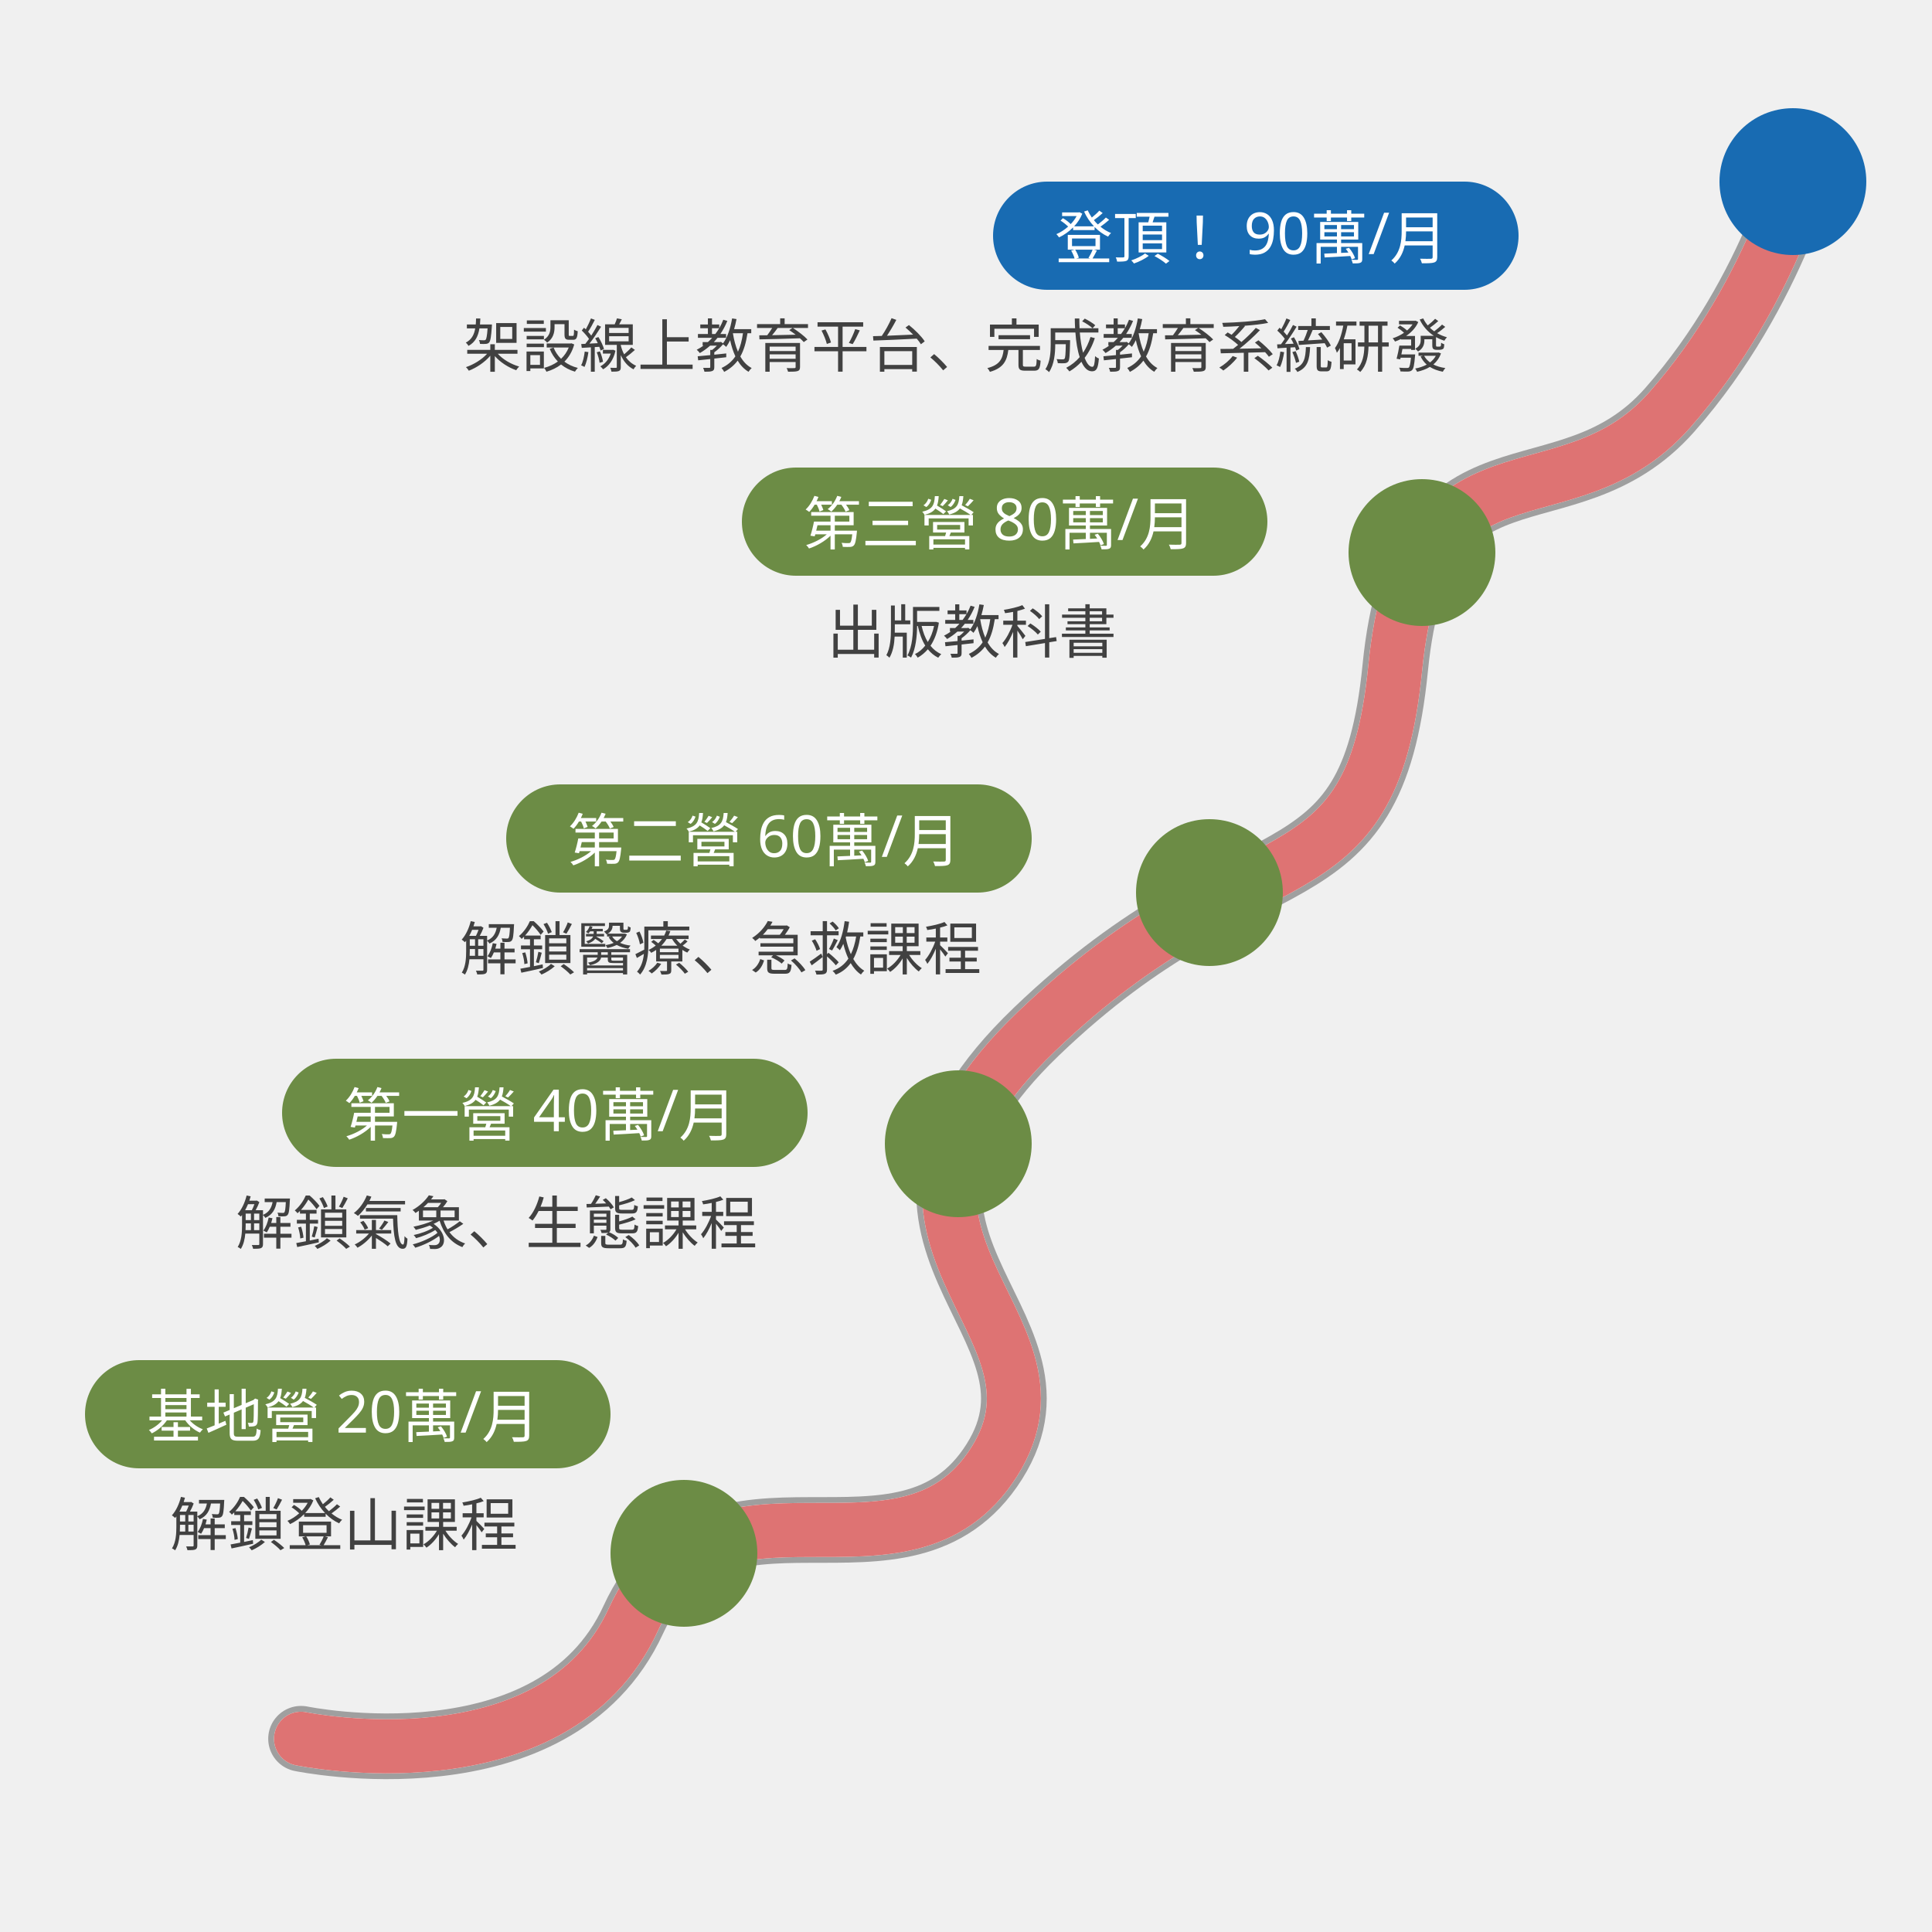
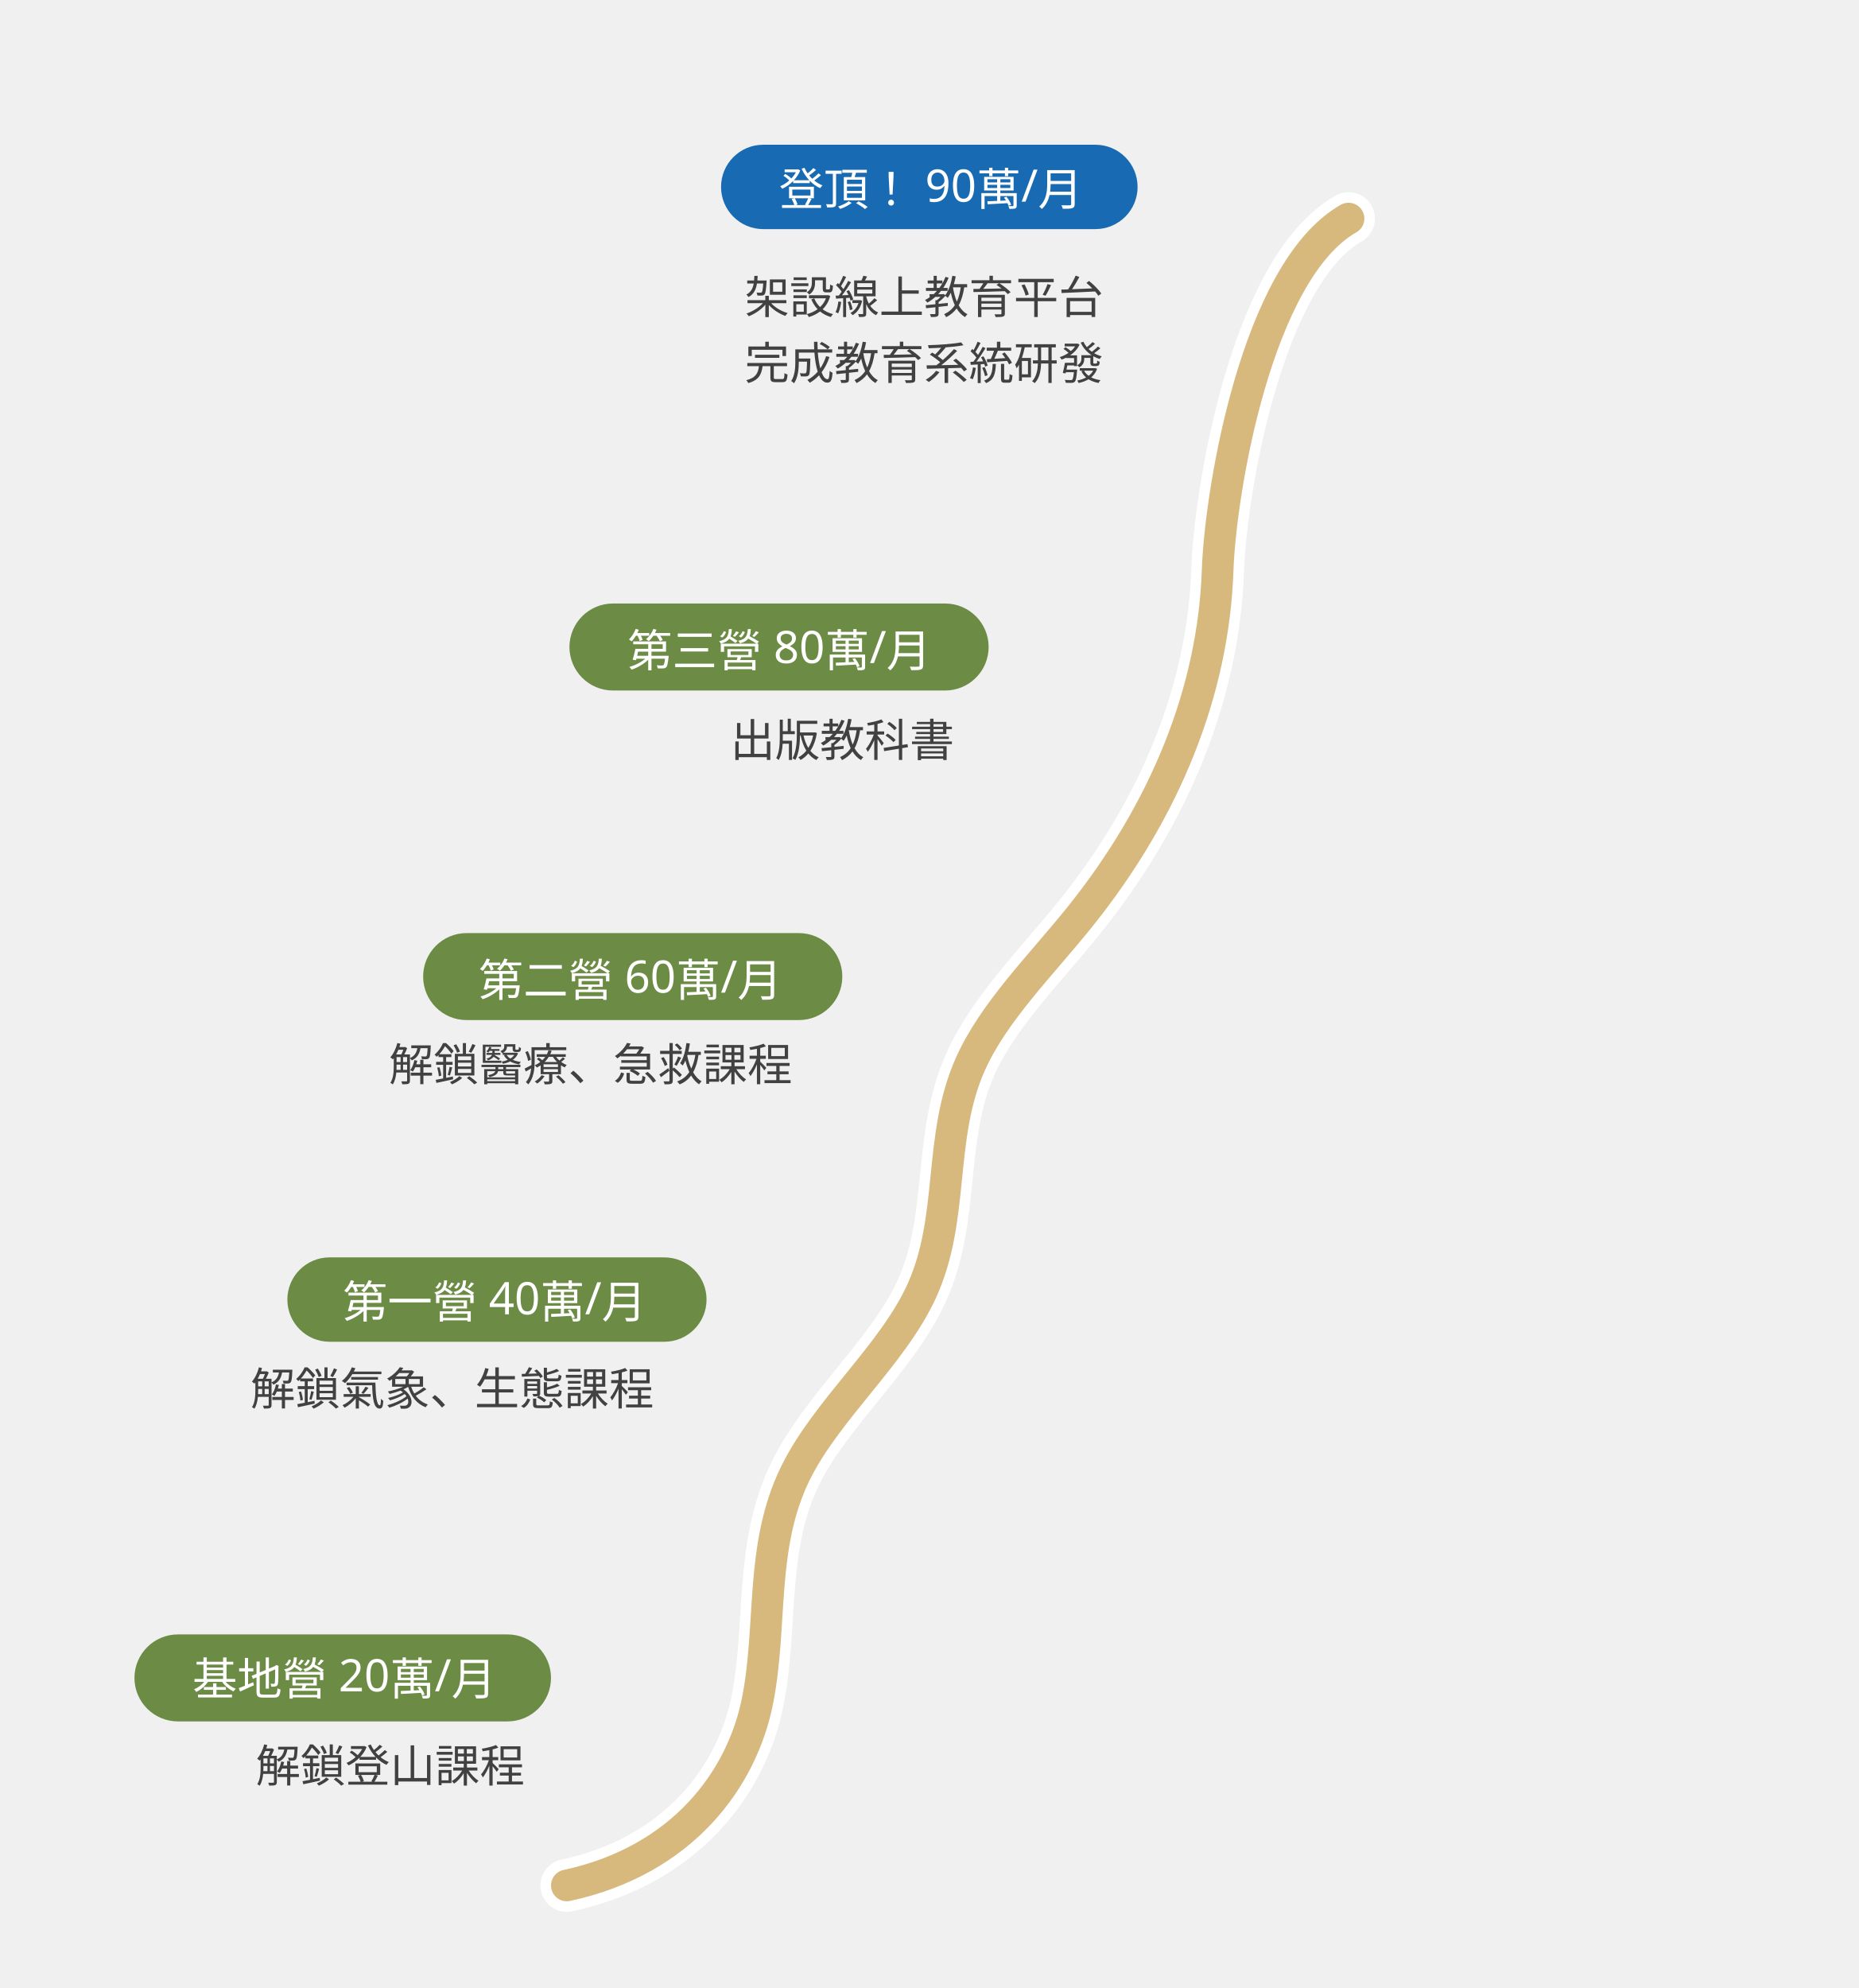
- <svg xmlns="http://www.w3.org/2000/svg" width="500" height="500" viewBox="0 0 500 500">
+ <svg xmlns="http://www.w3.org/2000/svg" width="705" height="754" viewBox="0 0 705 754">
  <defs>
    <clipPath id="clip-progress_map">
-       <rect width="500" height="500" />
+       <rect width="705" height="754" />
    </clipPath>
  </defs>
  <g id="progress_map" clip-path="url(#clip-progress_map)">
-     <path id="Path_5" data-name="Path 5" d="M459,3468.012s65.57,13.574,85.984-30.823,70.04-3.86,93.429-40.9-45.07-57.613,10.943-111.344,86.56-30.758,92.813-94.068,43.831-35.923,71.039-66.765,35.961-68.036,35.961-68.036" transform="translate(-381.085 -3018.023)" fill="none" stroke="#9f9f9f" stroke-linecap="round" stroke-width="17" />
-     <path id="Path_3" data-name="Path 3" d="M459,3468.012s65.57,13.574,85.984-30.823,70.04-3.86,93.429-40.9-45.07-57.613,10.943-111.344,86.56-30.758,92.813-94.068,43.831-35.923,71.039-66.765,35.961-68.036,35.961-68.036" transform="translate(-381.085 -3018.023)" fill="none" stroke="#fff" stroke-linecap="round" stroke-width="14" />
-     <path id="Path_4" data-name="Path 4" d="M459,3468.012s65.57,13.574,85.984-30.823,70.04-3.86,93.429-40.9-45.07-57.613,10.943-111.344,86.56-30.758,92.813-94.068,43.831-35.923,71.039-66.765,35.961-68.036,35.961-68.036" transform="translate(-381.085 -3018.023)" fill="none" stroke="#de7373" stroke-linecap="round" stroke-width="14" />
-     <rect id="Rectangle_48" data-name="Rectangle 48" width="136" height="28" rx="14" transform="translate(22 352)" fill="#6c8c45" />
-     <rect id="Rectangle_49" data-name="Rectangle 49" width="136" height="28" rx="14" transform="translate(73 274)" fill="#6c8c45" />
-     <rect id="Rectangle_50" data-name="Rectangle 50" width="136" height="28" rx="14" transform="translate(131 203)" fill="#6c8c45" />
-     <rect id="Rectangle_51" data-name="Rectangle 51" width="136" height="28" rx="14" transform="translate(192 121)" fill="#6c8c45" />
-     <rect id="Rectangle_52" data-name="Rectangle 52" width="136" height="28" rx="14" transform="translate(257 47)" fill="#186bb2" />
-     <text id="基地營_20萬_月" data-name="基地營 20萬/月" transform="translate(38 372)" fill="#fff" font-size="15" font-family="NotoSansTC-Regular, Noto Sans TC">
+     <rect id="Rectangle_48" data-name="Rectangle 48" width="158" height="33" rx="16.5" transform="translate(51 619.895)" fill="#6c8c45" />
+     <rect id="Rectangle_49" data-name="Rectangle 49" width="159" height="32" rx="16" transform="translate(109 476.894)" fill="#6c8c45" />
+     <rect id="Rectangle_50" data-name="Rectangle 50" width="159" height="33" rx="16.5" transform="translate(160.5 353.895)" fill="#6c8c45" />
+     <rect id="Rectangle_51" data-name="Rectangle 51" width="159" height="33" rx="16.5" transform="translate(216 228.895)" fill="#6c8c45" />
+     <rect id="Rectangle_52" data-name="Rectangle 52" width="158" height="32" rx="16" transform="translate(273.5 54.895)" fill="#186bb2" />
+     <text id="基地營_20萬_月" data-name="基地營 20萬/月" transform="translate(73 642.895)" fill="#fff" font-size="17" font-family="NotoSansTC-Regular, Noto Sans TC">
      <tspan x="0" y="0">基地營 20萬/月</tspan>
    </text>
-     <text id="第一營_40萬_月" data-name="第一營 40萬/月" transform="translate(89 294)" fill="#fff" font-size="15" font-family="NotoSansTC-Regular, Noto Sans TC">
+     <text id="第一營_40萬_月" data-name="第一營 40萬/月" transform="translate(130 499.895)" fill="#fff" font-size="17" font-family="NotoSansTC-Regular, Noto Sans TC">
      <tspan x="0" y="0">第一營 40萬/月</tspan>
    </text>
-     <text id="第二營_60萬_月" data-name="第二營 60萬/月" transform="translate(147 223)" fill="#fff" font-size="15" font-family="NotoSansTC-Regular, Noto Sans TC">
+     <text id="第二營_60萬_月" data-name="第二營 60萬/月" transform="translate(181.5 377.895)" fill="#fff" font-size="17" font-family="NotoSansTC-Regular, Noto Sans TC">
      <tspan x="0" y="0">第二營 60萬/月</tspan>
    </text>
-     <text id="第三營_80萬_月" data-name="第三營 80萬/月" transform="translate(208 141)" fill="#fff" font-size="15" font-family="NotoSansTC-Regular, Noto Sans TC">
+     <text id="第三營_80萬_月" data-name="第三營 80萬/月" transform="translate(238 252.895)" fill="#fff" font-size="17" font-family="NotoSansTC-Regular, Noto Sans TC">
      <tspan x="0" y="0">第三營 80萬/月</tspan>
    </text>
-     <text id="登頂_90萬_月" data-name="登頂！ 90萬/月" transform="translate(273 67)" fill="#fff" font-size="15" font-family="NotoSansTC-Regular, Noto Sans TC">
+     <text id="解鎖登山課程" transform="translate(97 675.895)" fill="#414141" font-size="17" font-family="NotoSansTC-Regular, Noto Sans TC">
+       <tspan x="0" y="0">解鎖登山課程</tspan>
+     </text>
+     <text id="解鎖氣象_生態課程" data-name="解鎖氣象、生態課程" transform="translate(95 532.895)" fill="#414141" font-size="17" font-family="NotoSansTC-Regular, Noto Sans TC">
+       <tspan x="0" y="0">解鎖氣象、生態課程</tspan>
+     </text>
+     <text id="解鎖醫療_急救課程" data-name="解鎖醫療、急救課程" transform="translate(147.5 409.895)" fill="#414141" font-size="17" font-family="NotoSansTC-Regular, Noto Sans TC">
+       <tspan x="0" y="0">解鎖醫療、急救課程</tspan>
+     </text>
+     <text id="出版教科書" transform="translate(277 286.895)" fill="#414141" font-size="17" font-family="NotoSansTC-Regular, Noto Sans TC">
+       <tspan x="0" y="0">出版教科書</tspan>
+     </text>
+     <text id="架設線上教育平台_完成教育系統研發" data-name="架設線上教育平台 完成教育系統研發" transform="translate(282.5 118.894)" fill="#414141" font-size="17" font-family="NotoSansTC-Regular, Noto Sans TC">
+       <tspan x="0" y="0">架設線上教育平台</tspan>
+       <tspan x="0" y="25">完成教育系統研發</tspan>
+     </text>
+     <text id="登頂_90萬_月" data-name="登頂！ 90萬/月" transform="translate(295.5 77.895)" fill="#fff" font-size="17" font-family="NotoSansTC-Regular, Noto Sans TC">
      <tspan x="0" y="0">登頂！ 90萬/月</tspan>
    </text>
-     <text id="解鎖登山課程" transform="translate(44 400)" fill="#414141" font-size="15" font-family="NotoSansTC-Regular, Noto Sans TC">
-       <tspan x="0" y="0">解鎖登山課程</tspan>
-     </text>
-     <text id="解鎖氣象_生態課程" data-name="解鎖氣象、生態課程" transform="translate(61 322)" fill="#414141" font-size="15" font-family="NotoSansTC-Regular, Noto Sans TC">
-       <tspan x="0" y="0">解鎖氣象、生態課程</tspan>
-     </text>
-     <text id="解鎖醫療_急救課程" data-name="解鎖醫療、急救課程" transform="translate(119 251)" fill="#414141" font-size="15" font-family="NotoSansTC-Regular, Noto Sans TC">
-       <tspan x="0" y="0">解鎖醫療、急救課程</tspan>
-     </text>
-     <text id="出版教科書" transform="translate(214 169)" fill="#414141" font-size="15" font-family="NotoSansTC-Regular, Noto Sans TC">
-       <tspan x="0" y="0">出版教科書</tspan>
-     </text>
-     <text id="架設線上教育平台_完成教育系統研發" data-name="架設線上教育平台、完成教育系統研發" transform="translate(120 95)" fill="#414141" font-size="15" font-family="NotoSansTC-Regular, Noto Sans TC">
-       <tspan x="0" y="0">架設線上教育平台、完成教育系統研發</tspan>
-     </text>
-     <circle id="Ellipse_5" data-name="Ellipse 5" cx="19" cy="19" r="19" transform="translate(158 383)" fill="#6c8c45" />
-     <circle id="Ellipse_6" data-name="Ellipse 6" cx="19" cy="19" r="19" transform="translate(229 277)" fill="#6c8c45" />
-     <circle id="Ellipse_7" data-name="Ellipse 7" cx="19" cy="19" r="19" transform="translate(294 212)" fill="#6c8c45" />
-     <circle id="Ellipse_8" data-name="Ellipse 8" cx="19" cy="19" r="19" transform="translate(349 124)" fill="#6c8c45" />
-     <circle id="Ellipse_9" data-name="Ellipse 9" cx="19" cy="19" r="19" transform="translate(445 28)" fill="#186bb2" />
+     <path id="Path_9" data-name="Path 9" d="M882.831,1236.711c44.413-9.584,66.448-40.822,72.274-69.717s.764-58.836,14.472-86.692c11.759-23.9,36.675-44.732,47.739-68.756,12.873-27.958,6.1-58.251,18.561-86.281,8.738-19.654,26.484-37.211,41.186-55.45,32.969-40.9,51.088-86.356,52.64-132.057,1-29.383,14.7-113.368,49.645-133.257" transform="translate(-667.831 -521.605)" fill="none" stroke="#fff" stroke-linecap="round" stroke-linejoin="round" stroke-width="20" />
+     <path id="Path_10" data-name="Path 10" d="M882.831,1236.711c44.413-9.584,66.448-40.822,72.274-69.717s.764-58.836,14.472-86.692c11.759-23.9,36.675-44.732,47.739-68.756,12.873-27.958,6.1-58.251,18.561-86.281,8.738-19.654,26.484-37.211,41.186-55.45,32.969-40.9,51.088-86.356,52.64-132.057,1-29.383,14.7-113.368,49.645-133.257" transform="translate(-667.831 -521.605)" fill="none" stroke="#d7b97e" stroke-linecap="round" stroke-linejoin="round" stroke-width="12" />
  </g>
</svg>
